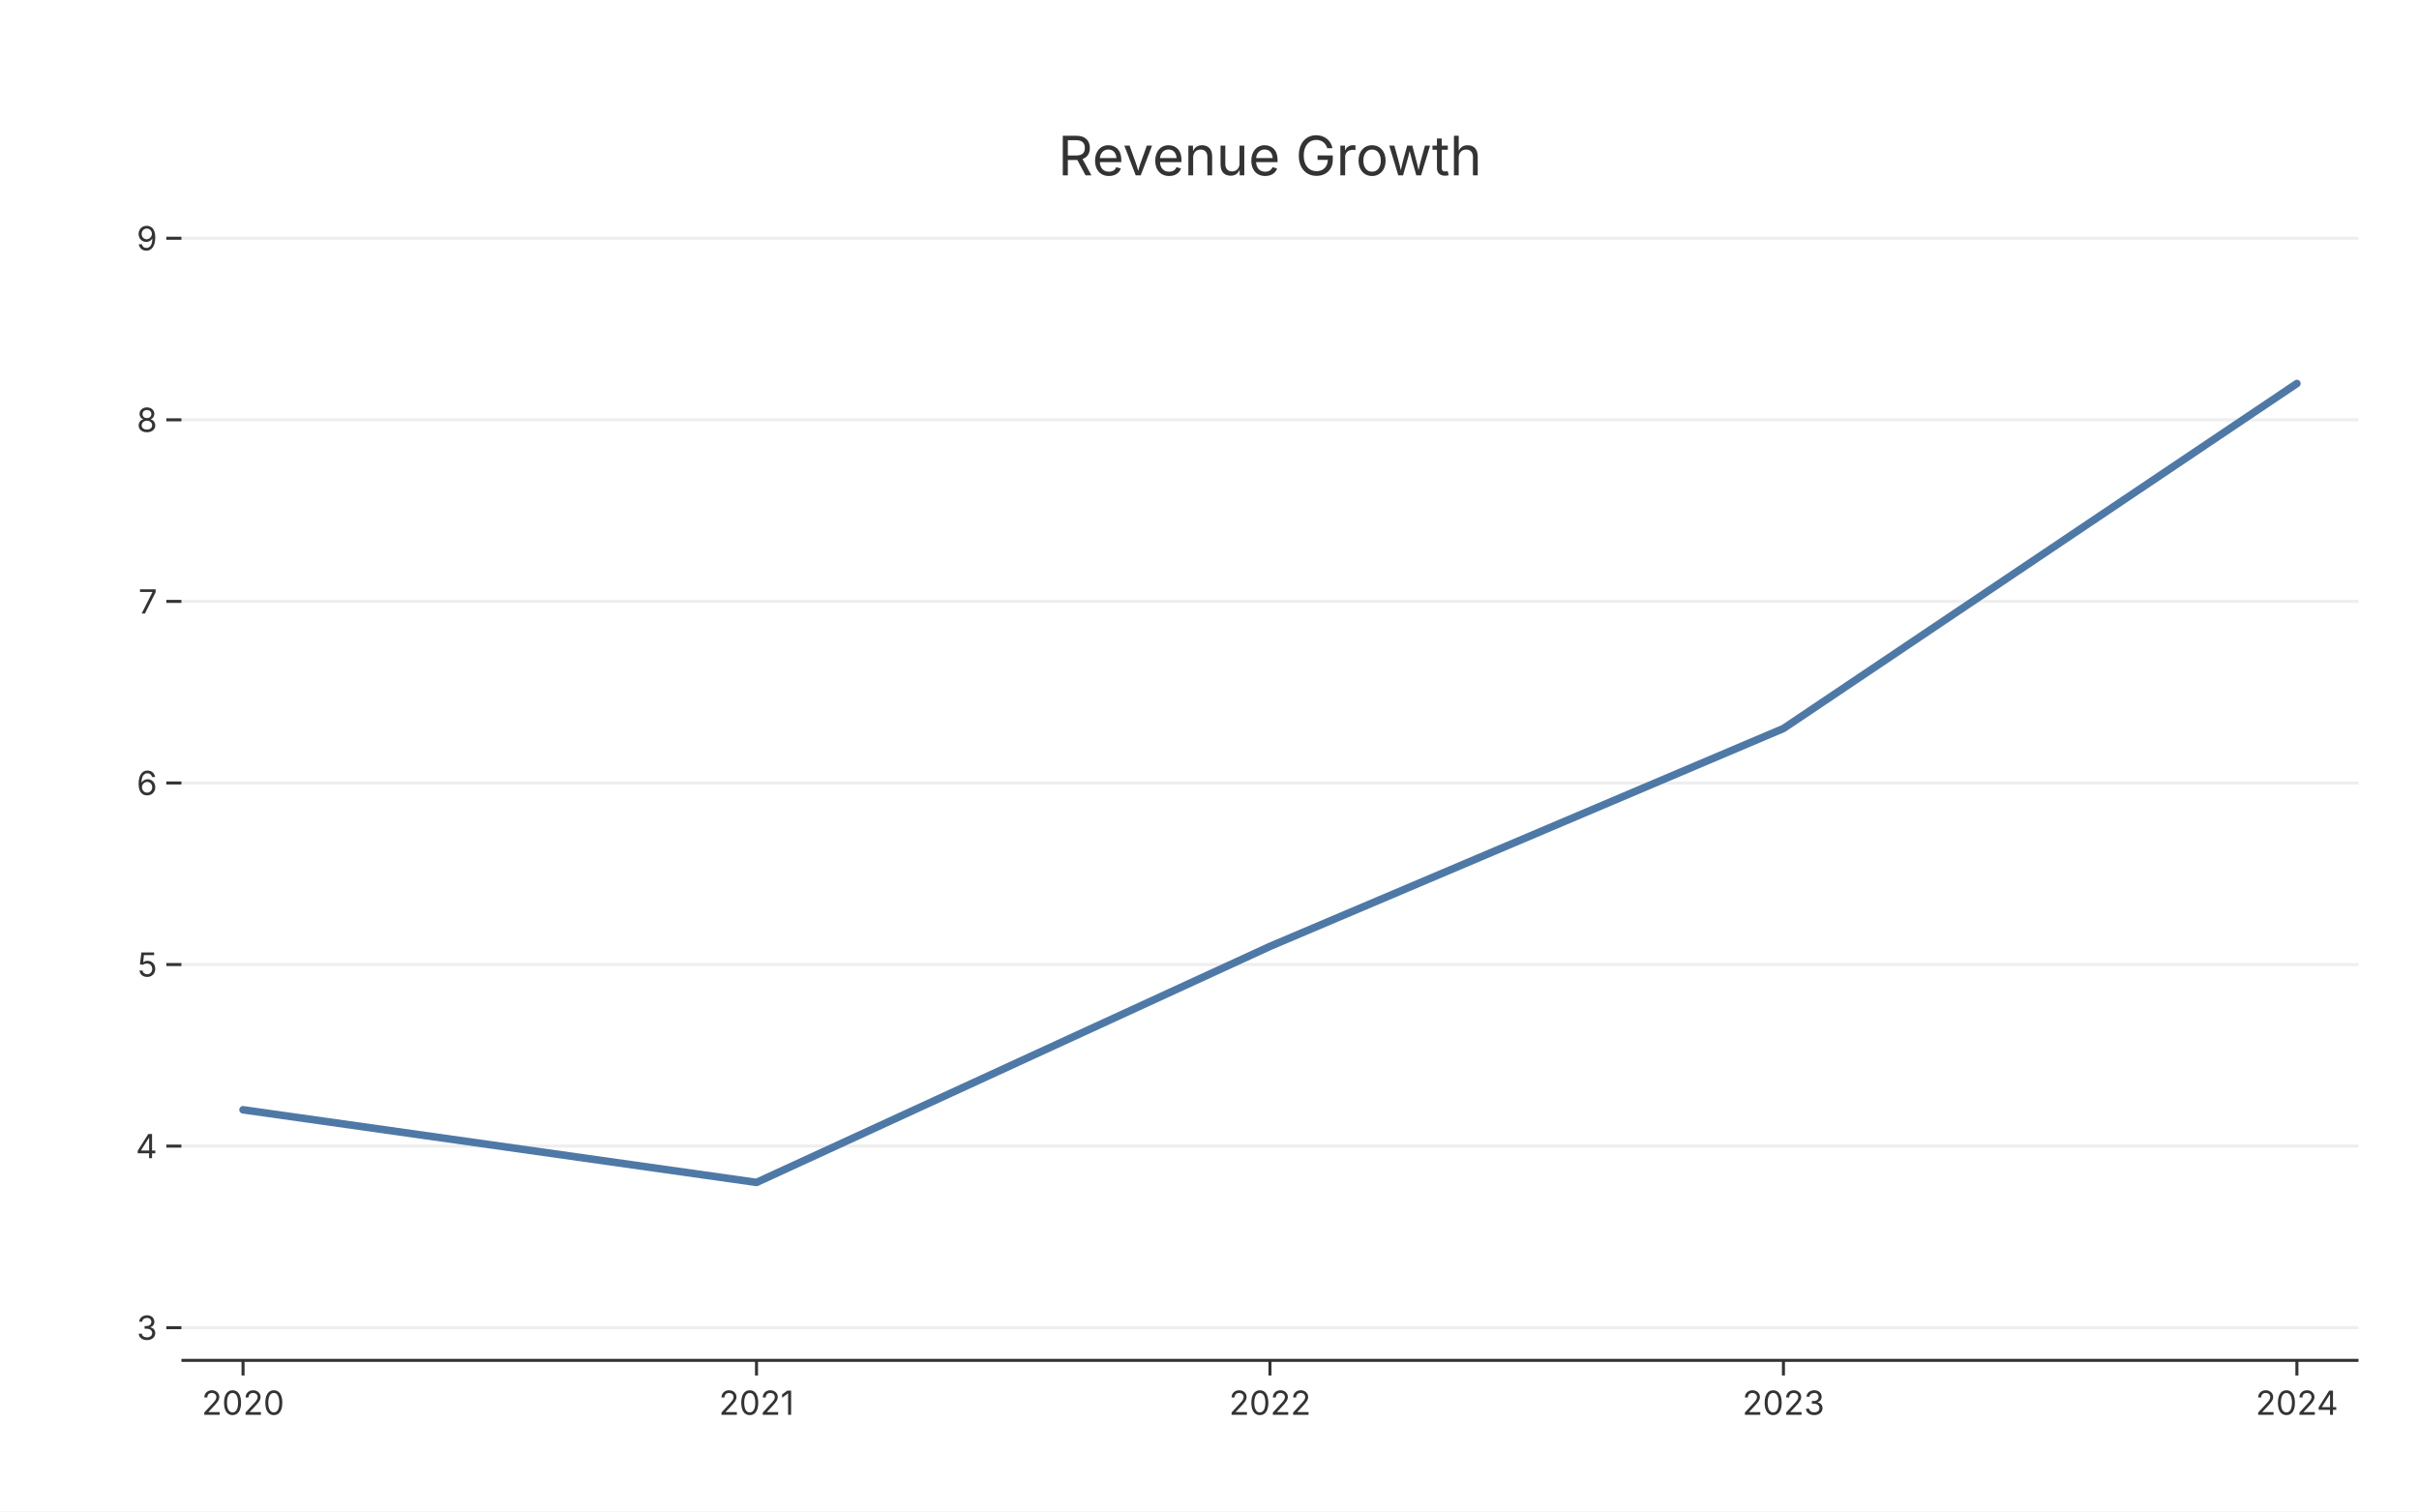
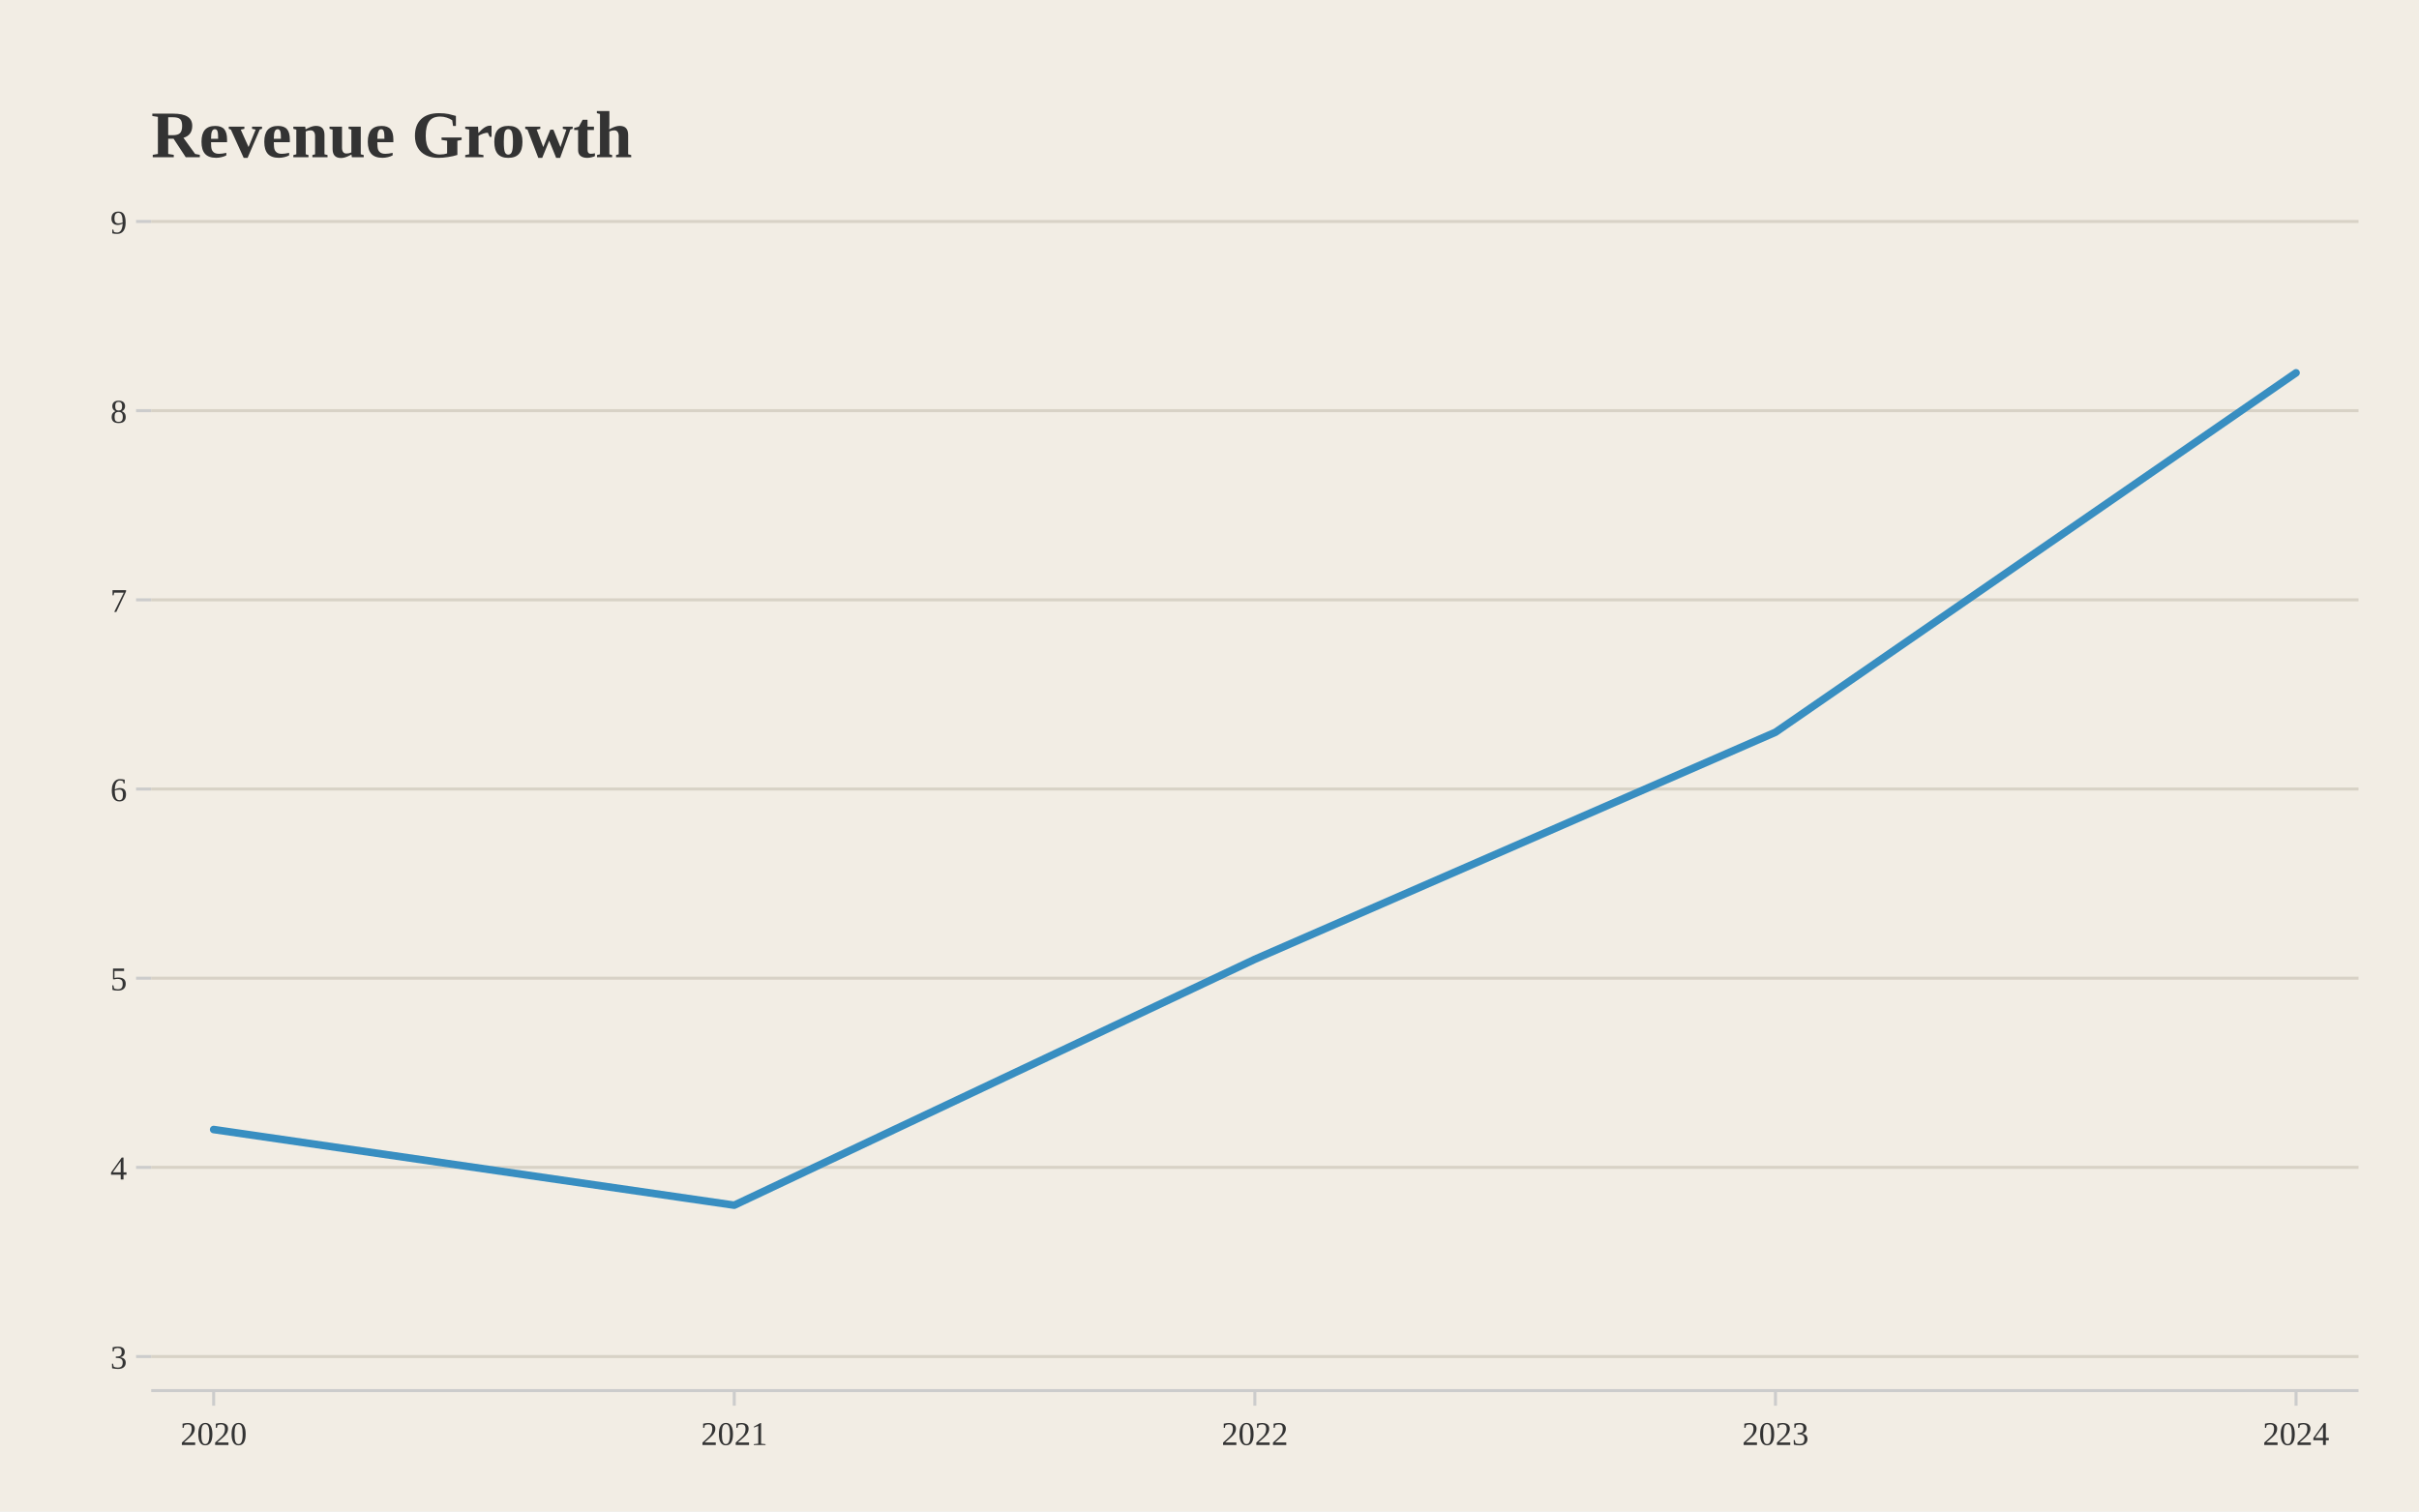
<svg xmlns="http://www.w3.org/2000/svg" width="800" height="500" viewBox="0 0 800 500">
  <defs>
    <clipPath id="plot-clip">
-       <rect x="60" y="68" width="720" height="382" />
+       <rect x="50" y="62" width="730" height="398" />
    </clipPath>
  </defs>
-   <rect x="0" y="0" width="800" height="500" fill="#FFFFFF" />
-   <line x1="60" y1="439.189" x2="780" y2="439.189" stroke="#EEEEEE" stroke-width="1" />
-   <line x1="60" y1="379.126" x2="780" y2="379.126" stroke="#EEEEEE" stroke-width="1" />
-   <line x1="60" y1="319.063" x2="780" y2="319.063" stroke="#EEEEEE" stroke-width="1" />
-   <line x1="60" y1="259" x2="780" y2="259" stroke="#EEEEEE" stroke-width="1" />
-   <line x1="60" y1="198.937" x2="780" y2="198.937" stroke="#EEEEEE" stroke-width="1" />
-   <line x1="60" y1="138.874" x2="780" y2="138.874" stroke="#EEEEEE" stroke-width="1" />
-   <line x1="60" y1="78.811" x2="780" y2="78.811" stroke="#EEEEEE" stroke-width="1" />
-   <line x1="60" y1="450" x2="780" y2="450" stroke="#333333" stroke-width="1" />
+   <rect x="0" y="0" width="800" height="500" fill="#F2EDE4" />
+   <line x1="50" y1="448.736" x2="780" y2="448.736" stroke="#D8D2C6" stroke-width="1" />
+   <line x1="50" y1="386.157" x2="780" y2="386.157" stroke="#D8D2C6" stroke-width="1" />
+   <line x1="50" y1="323.579" x2="780" y2="323.579" stroke="#D8D2C6" stroke-width="1" />
+   <line x1="50" y1="261" x2="780" y2="261" stroke="#D8D2C6" stroke-width="1" />
+   <line x1="50" y1="198.421" x2="780" y2="198.421" stroke="#D8D2C6" stroke-width="1" />
+   <line x1="50" y1="135.843" x2="780" y2="135.843" stroke="#D8D2C6" stroke-width="1" />
+   <line x1="50" y1="73.264" x2="780" y2="73.264" stroke="#D8D2C6" stroke-width="1" />
+   <line x1="50" y1="460" x2="780" y2="460" stroke="#CCCCCC" stroke-width="1" />
  <g clip-path="url(#plot-clip)">
-     <polyline points="80.377,367.113 250.189,391.138 420,313.057 589.811,240.981 759.623,126.862" fill="none" stroke="#4E79A7" stroke-width="2.5" stroke-linejoin="round" stroke-linecap="round" />
+     <polyline points="70.66,373.642 242.83,398.673 415,317.321 587.17,242.226 759.34,123.327" fill="none" stroke="#388EC1" stroke-width="2.5" stroke-linejoin="round" stroke-linecap="round" />
  </g>
-   <line x1="80.377" y1="450" x2="80.377" y2="455" stroke="#333333" stroke-width="1" />
-   <text x="80.377" y="468" font-family="Inter, Helvetica Neue, Arial, sans-serif" font-size="11" fill="#333333" text-anchor="middle">2020</text>
-   <line x1="250.189" y1="450" x2="250.189" y2="455" stroke="#333333" stroke-width="1" />
-   <text x="250.189" y="468" font-family="Inter, Helvetica Neue, Arial, sans-serif" font-size="11" fill="#333333" text-anchor="middle">2021</text>
-   <line x1="420" y1="450" x2="420" y2="455" stroke="#333333" stroke-width="1" />
-   <text x="420" y="468" font-family="Inter, Helvetica Neue, Arial, sans-serif" font-size="11" fill="#333333" text-anchor="middle">2022</text>
-   <line x1="589.811" y1="450" x2="589.811" y2="455" stroke="#333333" stroke-width="1" />
-   <text x="589.811" y="468" font-family="Inter, Helvetica Neue, Arial, sans-serif" font-size="11" fill="#333333" text-anchor="middle">2023</text>
-   <line x1="759.623" y1="450" x2="759.623" y2="455" stroke="#333333" stroke-width="1" />
-   <text x="759.623" y="468" font-family="Inter, Helvetica Neue, Arial, sans-serif" font-size="11" fill="#333333" text-anchor="middle">2024</text>
-   <line x1="55" y1="439.189" x2="60" y2="439.189" stroke="#333333" stroke-width="1" />
-   <text x="52" y="443.189" font-family="Inter, Helvetica Neue, Arial, sans-serif" font-size="11" fill="#333333" text-anchor="end">3</text>
-   <line x1="55" y1="379.126" x2="60" y2="379.126" stroke="#333333" stroke-width="1" />
-   <text x="52" y="383.126" font-family="Inter, Helvetica Neue, Arial, sans-serif" font-size="11" fill="#333333" text-anchor="end">4</text>
-   <line x1="55" y1="319.063" x2="60" y2="319.063" stroke="#333333" stroke-width="1" />
-   <text x="52" y="323.063" font-family="Inter, Helvetica Neue, Arial, sans-serif" font-size="11" fill="#333333" text-anchor="end">5</text>
-   <line x1="55" y1="259" x2="60" y2="259" stroke="#333333" stroke-width="1" />
-   <text x="52" y="263" font-family="Inter, Helvetica Neue, Arial, sans-serif" font-size="11" fill="#333333" text-anchor="end">6</text>
-   <line x1="55" y1="198.937" x2="60" y2="198.937" stroke="#333333" stroke-width="1" />
-   <text x="52" y="202.937" font-family="Inter, Helvetica Neue, Arial, sans-serif" font-size="11" fill="#333333" text-anchor="end">7</text>
-   <line x1="55" y1="138.874" x2="60" y2="138.874" stroke="#333333" stroke-width="1" />
-   <text x="52" y="142.874" font-family="Inter, Helvetica Neue, Arial, sans-serif" font-size="11" fill="#333333" text-anchor="end">8</text>
-   <line x1="55" y1="78.811" x2="60" y2="78.811" stroke="#333333" stroke-width="1" />
-   <text x="52" y="82.811" font-family="Inter, Helvetica Neue, Arial, sans-serif" font-size="11" fill="#333333" text-anchor="end">9</text>
-   <text x="420" y="58" font-family="Inter, Helvetica Neue, Arial, sans-serif" font-size="18" fill="#333333" text-anchor="middle">Revenue Growth</text>
+   <line x1="70.66" y1="460" x2="70.66" y2="465" stroke="#CCCCCC" stroke-width="1" />
+   <text x="70.66" y="478" font-family="Georgia, Times New Roman, serif" font-size="11" fill="#333333" text-anchor="middle">2020</text>
+   <line x1="242.83" y1="460" x2="242.83" y2="465" stroke="#CCCCCC" stroke-width="1" />
+   <text x="242.83" y="478" font-family="Georgia, Times New Roman, serif" font-size="11" fill="#333333" text-anchor="middle">2021</text>
+   <line x1="415" y1="460" x2="415" y2="465" stroke="#CCCCCC" stroke-width="1" />
+   <text x="415" y="478" font-family="Georgia, Times New Roman, serif" font-size="11" fill="#333333" text-anchor="middle">2022</text>
+   <line x1="587.17" y1="460" x2="587.17" y2="465" stroke="#CCCCCC" stroke-width="1" />
+   <text x="587.17" y="478" font-family="Georgia, Times New Roman, serif" font-size="11" fill="#333333" text-anchor="middle">2023</text>
+   <line x1="759.34" y1="460" x2="759.34" y2="465" stroke="#CCCCCC" stroke-width="1" />
+   <text x="759.34" y="478" font-family="Georgia, Times New Roman, serif" font-size="11" fill="#333333" text-anchor="middle">2024</text>
+   <line x1="45" y1="448.736" x2="50" y2="448.736" stroke="#CCCCCC" stroke-width="1" />
+   <text x="42" y="452.736" font-family="Georgia, Times New Roman, serif" font-size="11" fill="#333333" text-anchor="end">3</text>
+   <line x1="45" y1="386.157" x2="50" y2="386.157" stroke="#CCCCCC" stroke-width="1" />
+   <text x="42" y="390.157" font-family="Georgia, Times New Roman, serif" font-size="11" fill="#333333" text-anchor="end">4</text>
+   <line x1="45" y1="323.579" x2="50" y2="323.579" stroke="#CCCCCC" stroke-width="1" />
+   <text x="42" y="327.579" font-family="Georgia, Times New Roman, serif" font-size="11" fill="#333333" text-anchor="end">5</text>
+   <line x1="45" y1="261" x2="50" y2="261" stroke="#CCCCCC" stroke-width="1" />
+   <text x="42" y="265" font-family="Georgia, Times New Roman, serif" font-size="11" fill="#333333" text-anchor="end">6</text>
+   <line x1="45" y1="198.421" x2="50" y2="198.421" stroke="#CCCCCC" stroke-width="1" />
+   <text x="42" y="202.421" font-family="Georgia, Times New Roman, serif" font-size="11" fill="#333333" text-anchor="end">7</text>
+   <line x1="45" y1="135.843" x2="50" y2="135.843" stroke="#CCCCCC" stroke-width="1" />
+   <text x="42" y="139.843" font-family="Georgia, Times New Roman, serif" font-size="11" fill="#333333" text-anchor="end">8</text>
+   <line x1="45" y1="73.264" x2="50" y2="73.264" stroke="#CCCCCC" stroke-width="1" />
+   <text x="42" y="77.264" font-family="Georgia, Times New Roman, serif" font-size="11" fill="#333333" text-anchor="end">9</text>
+   <text x="50" y="52" font-family="Georgia, Times New Roman, serif" font-size="22" fill="#333333" text-anchor="start" font-weight="bold">Revenue Growth</text>
</svg>
